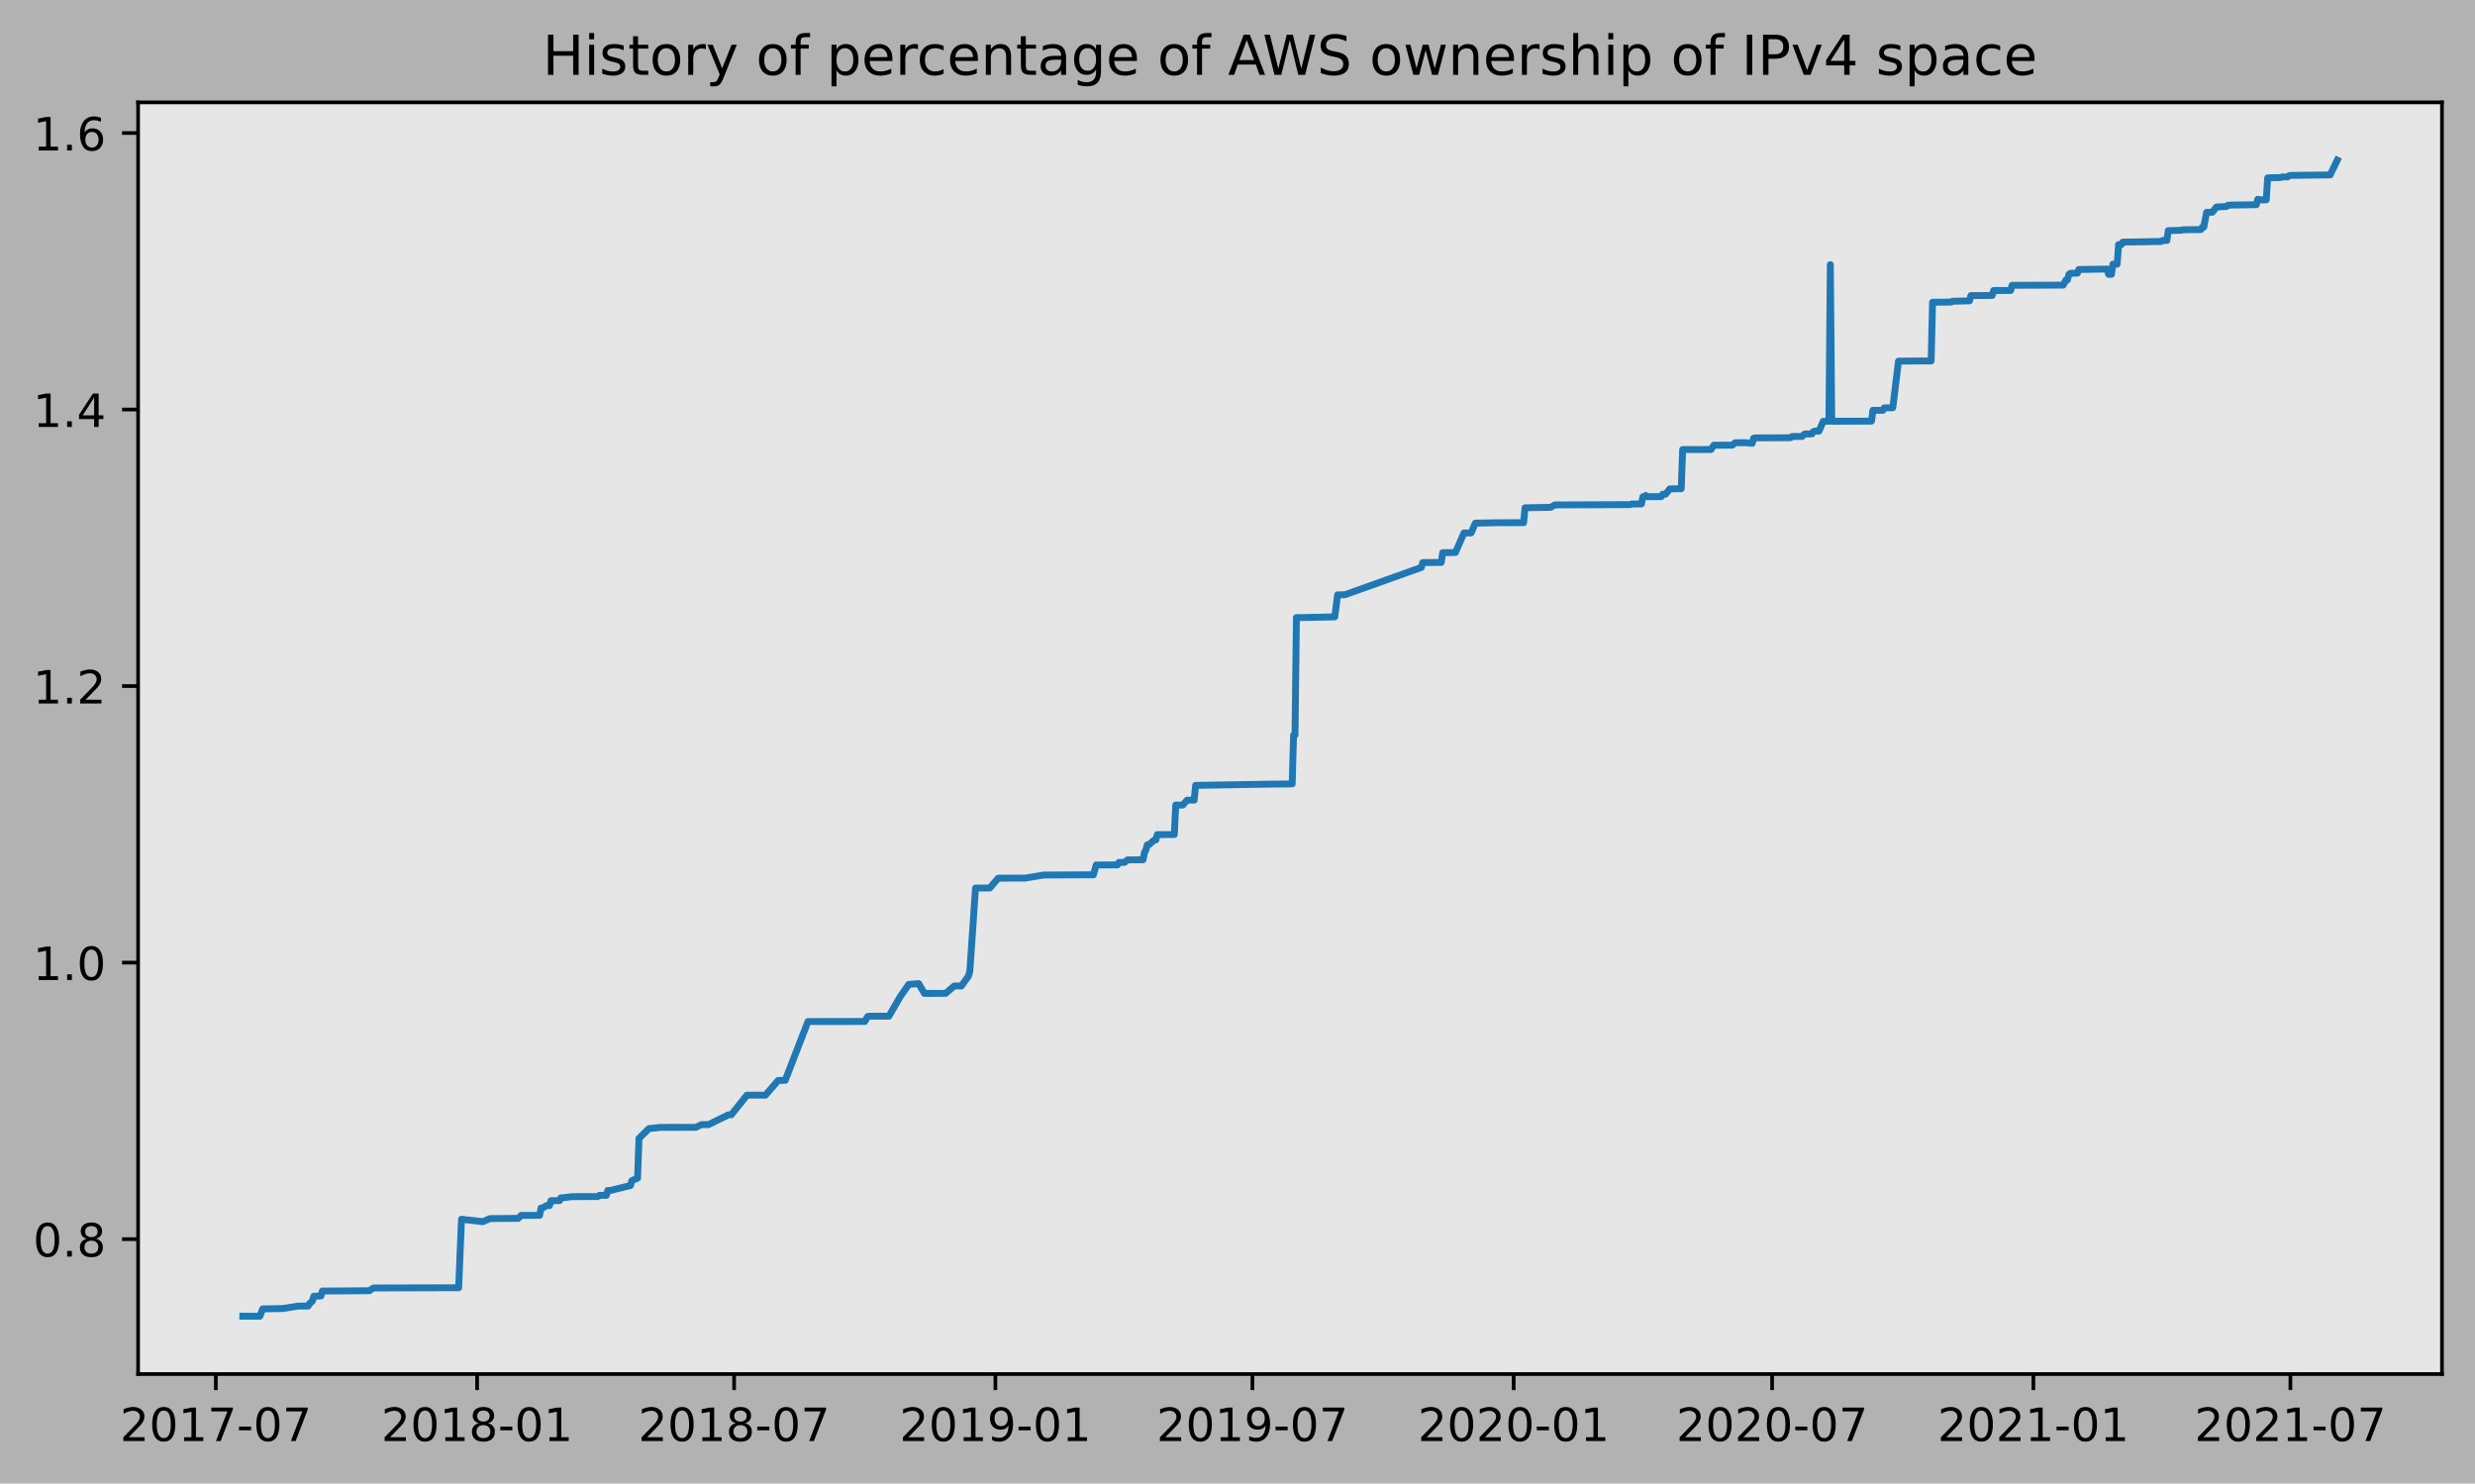
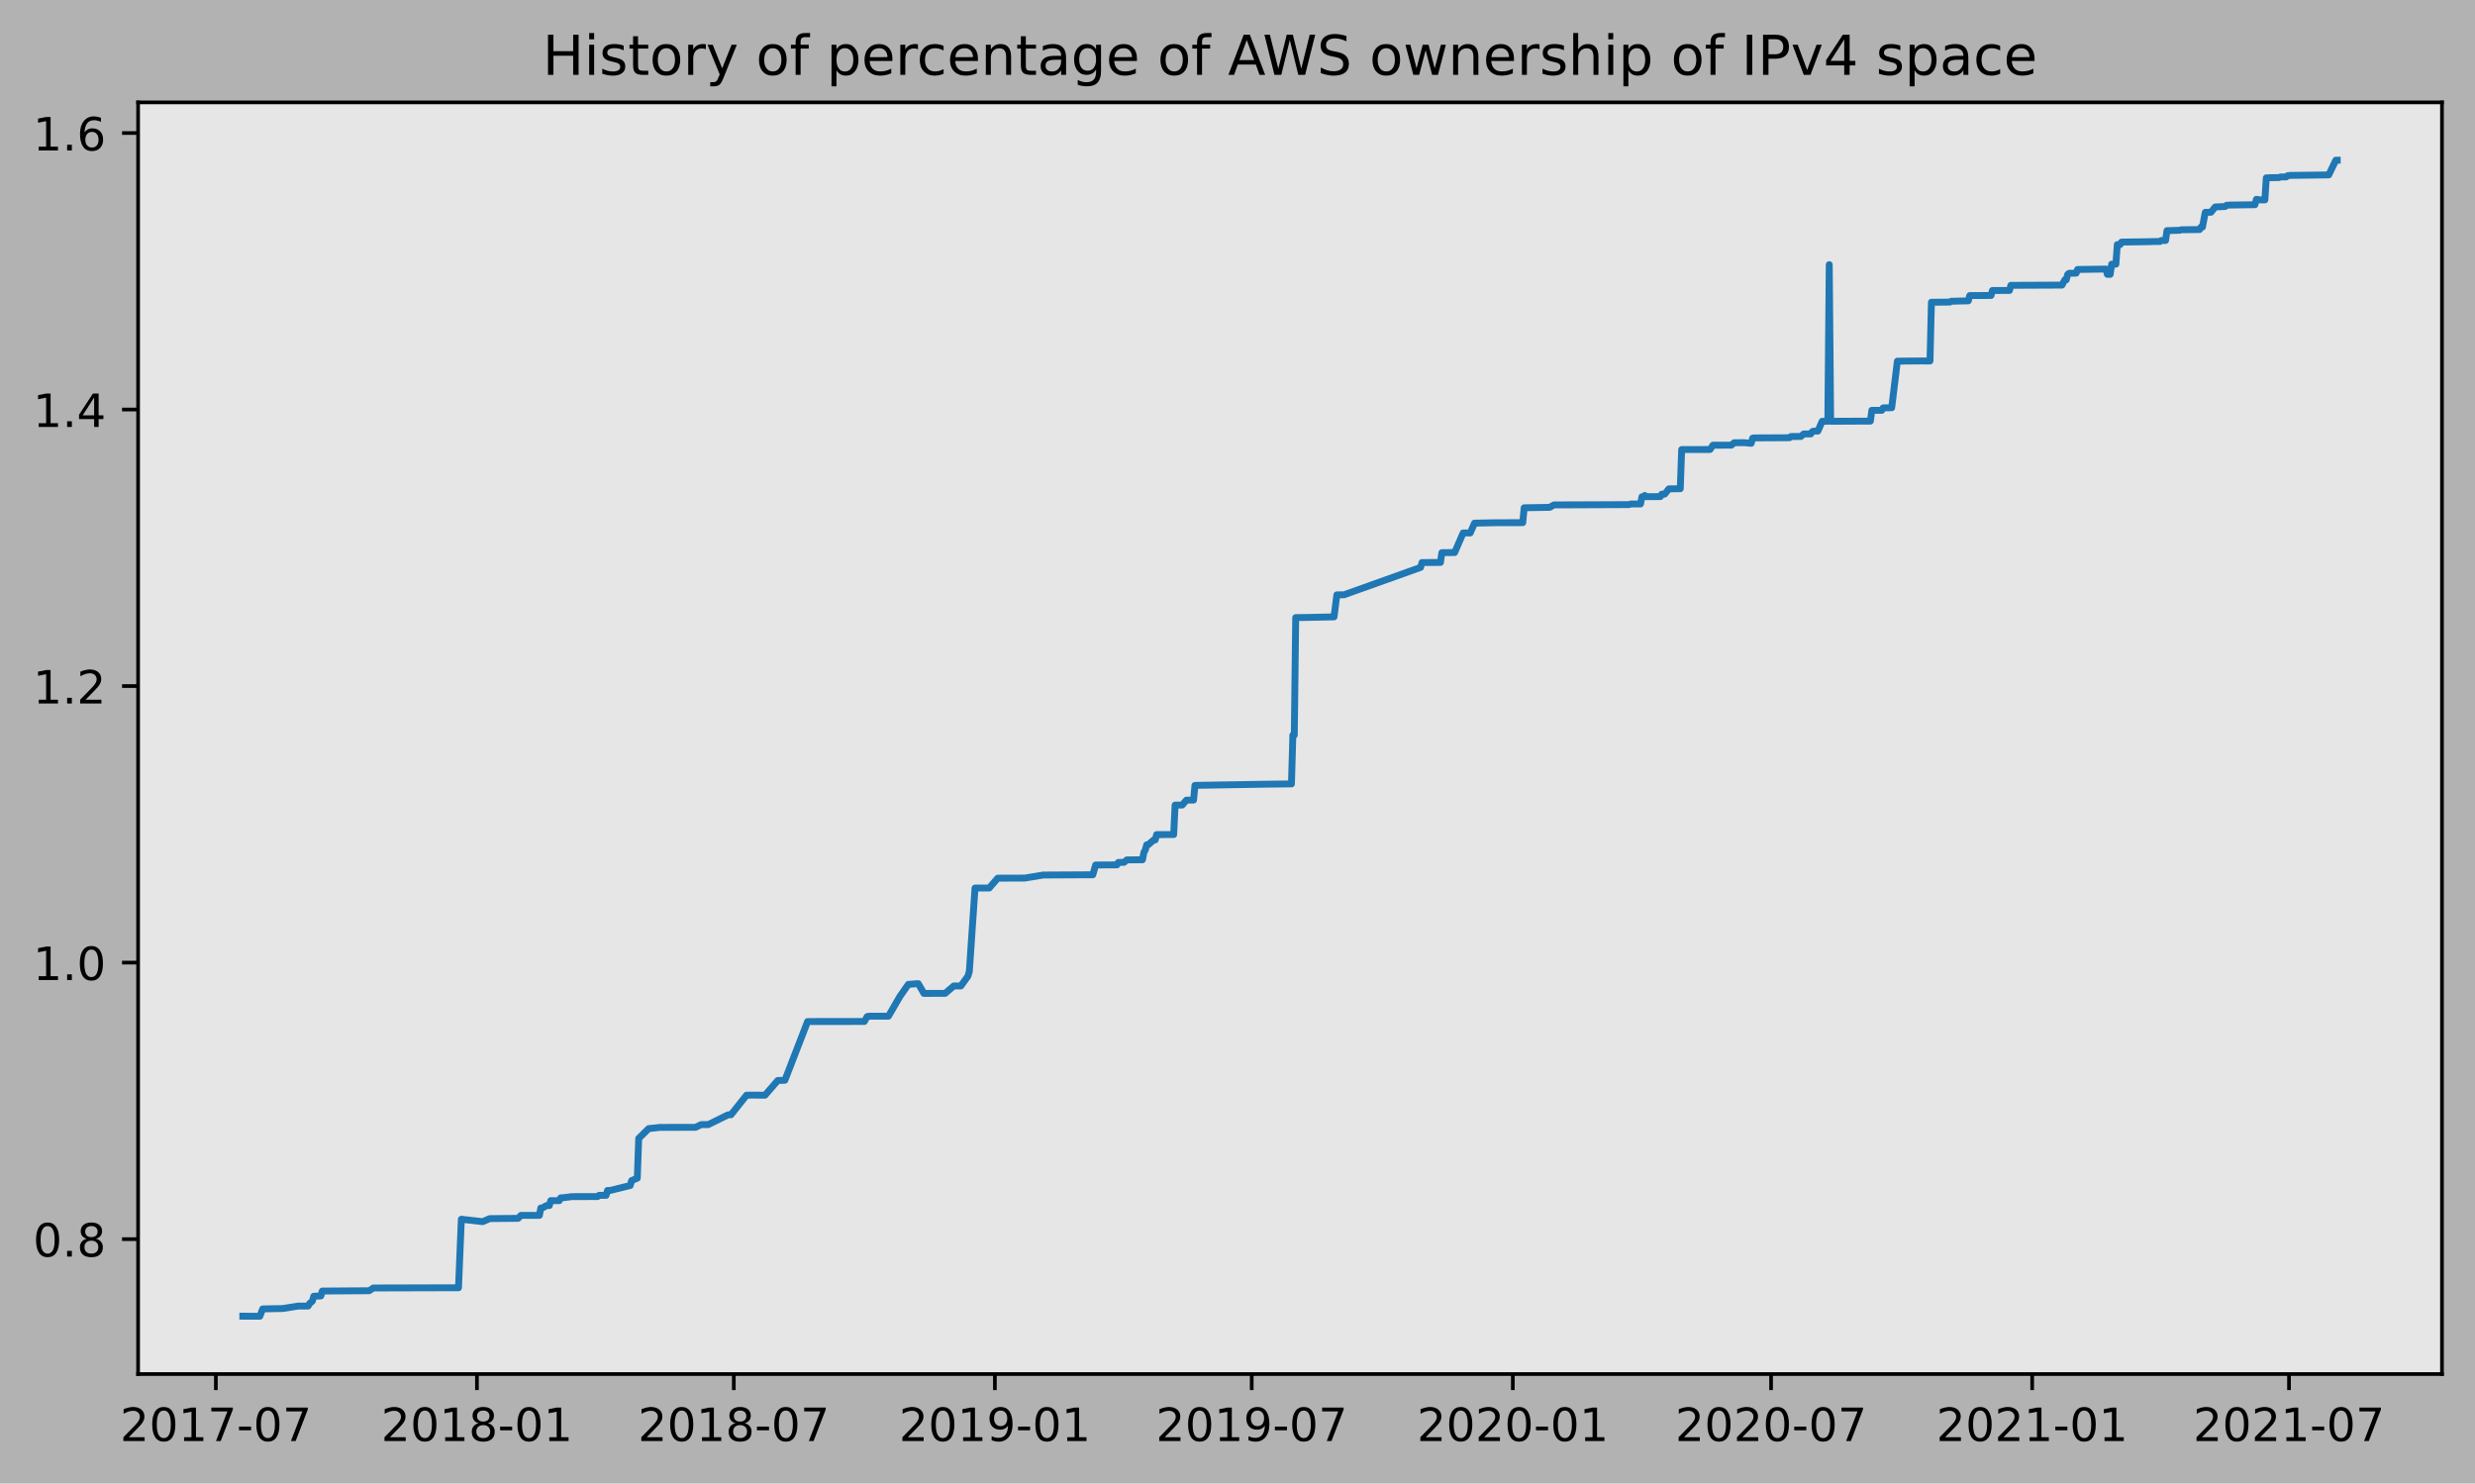
<svg xmlns="http://www.w3.org/2000/svg" xmlns:xlink="http://www.w3.org/1999/xlink" height="323.396pt" version="1.1" viewBox="0 0 539.503 323.396" width="539.503pt">
  <defs>
    <style type="text/css">
*{stroke-linecap:butt;stroke-linejoin:round;}
  </style>
  </defs>
  <g id="figure_1">
    <g id="patch_1">
      <path d="M 0 323.396  L 539.503 323.396  L 539.503 0  L 0 0  z " style="fill:#b2b2b2;" />
    </g>
    <g id="axes_1">
      <g id="patch_2">
        <path d="M 30.103 299.518  L 532.303 299.518  L 532.303 22.318  L 30.103 22.318  z " style="fill:#e6e6e6;" />
      </g>
      <g id="matplotlib.axis_1">
        <g id="xtick_1">
          <g id="line2d_1">
            <defs>
-               <path d="M 0 0  L 0 3.5  " id="me778deca18" style="stroke:#000000;stroke-width:0.8;" />
-             </defs>
-             <g>
-               <use style="stroke:#000000;stroke-width:0.8;" x="47.049" xlink:href="#me778deca18" y="299.518" />
+               <path d="M 0 0  L 0 3.5  " id="m5c7d951cf2" style="stroke:#000000;stroke-width:0.8;" />
+             </defs>
+             <g>
+               <use style="stroke:#000000;stroke-width:0.8;" x="47.053" xlink:href="#m5c7d951cf2" y="299.518" />
            </g>
          </g>
          <g id="text_1">
            <defs>
              <path d="M 19.188 8.297  L 53.609 8.297  L 53.609 0  L 7.328 0  L 7.328 8.297  Q 12.938 14.109 22.625 23.891  Q 32.328 33.688 34.812 36.531  Q 39.547 41.844 41.422 45.531  Q 43.312 49.219 43.312 52.781  Q 43.312 58.594 39.234 62.25  Q 35.156 65.922 28.609 65.922  Q 23.969 65.922 18.812 64.312  Q 13.672 62.703 7.812 59.422  L 7.812 69.391  Q 13.766 71.781 18.938 73  Q 24.125 74.219 28.422 74.219  Q 39.75 74.219 46.484 68.547  Q 53.219 62.891 53.219 53.422  Q 53.219 48.922 51.531 44.891  Q 49.859 40.875 45.406 35.406  Q 44.188 33.984 37.641 27.219  Q 31.109 20.453 19.188 8.297  z " id="DejaVuSans-50" />
              <path d="M 31.781 66.406  Q 24.172 66.406 20.328 58.906  Q 16.5 51.422 16.5 36.375  Q 16.5 21.391 20.328 13.891  Q 24.172 6.391 31.781 6.391  Q 39.453 6.391 43.281 13.891  Q 47.125 21.391 47.125 36.375  Q 47.125 51.422 43.281 58.906  Q 39.453 66.406 31.781 66.406  z M 31.781 74.219  Q 44.047 74.219 50.516 64.516  Q 56.984 54.828 56.984 36.375  Q 56.984 17.969 50.516 8.266  Q 44.047 -1.422 31.781 -1.422  Q 19.531 -1.422 13.062 8.266  Q 6.594 17.969 6.594 36.375  Q 6.594 54.828 13.062 64.516  Q 19.531 74.219 31.781 74.219  z " id="DejaVuSans-48" />
              <path d="M 12.406 8.297  L 28.516 8.297  L 28.516 63.922  L 10.984 60.406  L 10.984 69.391  L 28.422 72.906  L 38.281 72.906  L 38.281 8.297  L 54.391 8.297  L 54.391 0  L 12.406 0  z " id="DejaVuSans-49" />
              <path d="M 8.203 72.906  L 55.078 72.906  L 55.078 68.703  L 28.609 0  L 18.312 0  L 43.219 64.594  L 8.203 64.594  z " id="DejaVuSans-55" />
              <path d="M 4.891 31.391  L 31.203 31.391  L 31.203 23.391  L 4.891 23.391  z " id="DejaVuSans-45" />
            </defs>
-             <g transform="translate(26.15807 314.1166)scale(0.1 -0.1)">
+             <g transform="translate(26.16205 314.1166)scale(0.1 -0.1)">
              <use xlink:href="#DejaVuSans-50" />
              <use x="63.623" xlink:href="#DejaVuSans-48" />
              <use x="127.246" xlink:href="#DejaVuSans-49" />
              <use x="190.869" xlink:href="#DejaVuSans-55" />
              <use x="254.492" xlink:href="#DejaVuSans-45" />
              <use x="290.576" xlink:href="#DejaVuSans-48" />
              <use x="354.199" xlink:href="#DejaVuSans-55" />
            </g>
          </g>
        </g>
        <g id="xtick_2">
          <g id="line2d_2">
            <g>
-               <use style="stroke:#000000;stroke-width:0.8;" x="104.002" xlink:href="#me778deca18" y="299.518" />
+               <use style="stroke:#000000;stroke-width:0.8;" x="103.967" xlink:href="#m5c7d951cf2" y="299.518" />
            </g>
          </g>
          <g id="text_2">
            <defs>
              <path d="M 31.781 34.625  Q 24.75 34.625 20.719 30.859  Q 16.703 27.094 16.703 20.516  Q 16.703 13.922 20.719 10.156  Q 24.75 6.391 31.781 6.391  Q 38.812 6.391 42.859 10.172  Q 46.922 13.969 46.922 20.516  Q 46.922 27.094 42.891 30.859  Q 38.875 34.625 31.781 34.625  z M 21.922 38.812  Q 15.578 40.375 12.031 44.719  Q 8.5 49.078 8.5 55.328  Q 8.5 64.062 14.719 69.141  Q 20.953 74.219 31.781 74.219  Q 42.672 74.219 48.875 69.141  Q 55.078 64.062 55.078 55.328  Q 55.078 49.078 51.531 44.719  Q 48 40.375 41.703 38.812  Q 48.828 37.156 52.797 32.312  Q 56.781 27.484 56.781 20.516  Q 56.781 9.906 50.312 4.234  Q 43.844 -1.422 31.781 -1.422  Q 19.734 -1.422 13.25 4.234  Q 6.781 9.906 6.781 20.516  Q 6.781 27.484 10.781 32.312  Q 14.797 37.156 21.922 38.812  z M 18.312 54.391  Q 18.312 48.734 21.844 45.562  Q 25.391 42.391 31.781 42.391  Q 38.141 42.391 41.719 45.562  Q 45.312 48.734 45.312 54.391  Q 45.312 60.062 41.719 63.234  Q 38.141 66.406 31.781 66.406  Q 25.391 66.406 21.844 63.234  Q 18.312 60.062 18.312 54.391  z " id="DejaVuSans-56" />
            </defs>
-             <g transform="translate(83.11018 314.1166)scale(0.1 -0.1)">
+             <g transform="translate(83.07558 314.1166)scale(0.1 -0.1)">
              <use xlink:href="#DejaVuSans-50" />
              <use x="63.623" xlink:href="#DejaVuSans-48" />
              <use x="127.246" xlink:href="#DejaVuSans-49" />
              <use x="190.869" xlink:href="#DejaVuSans-56" />
              <use x="254.492" xlink:href="#DejaVuSans-45" />
              <use x="290.576" xlink:href="#DejaVuSans-48" />
              <use x="354.199" xlink:href="#DejaVuSans-49" />
            </g>
          </g>
        </g>
        <g id="xtick_3">
          <g id="line2d_3">
            <g>
-               <use style="stroke:#000000;stroke-width:0.8;" x="160.025" xlink:href="#me778deca18" y="299.518" />
+               <use style="stroke:#000000;stroke-width:0.8;" x="159.953" xlink:href="#m5c7d951cf2" y="299.518" />
            </g>
          </g>
          <g id="text_3">
-             <g transform="translate(139.1337 314.1166)scale(0.1 -0.1)">
+             <g transform="translate(139.0612 314.1166)scale(0.1 -0.1)">
              <use xlink:href="#DejaVuSans-50" />
              <use x="63.623" xlink:href="#DejaVuSans-48" />
              <use x="127.246" xlink:href="#DejaVuSans-49" />
              <use x="190.869" xlink:href="#DejaVuSans-56" />
              <use x="254.492" xlink:href="#DejaVuSans-45" />
              <use x="290.576" xlink:href="#DejaVuSans-48" />
              <use x="354.199" xlink:href="#DejaVuSans-55" />
            </g>
          </g>
        </g>
        <g id="xtick_4">
          <g id="line2d_4">
            <g>
-               <use style="stroke:#000000;stroke-width:0.8;" x="216.977" xlink:href="#me778deca18" y="299.518" />
+               <use style="stroke:#000000;stroke-width:0.8;" x="216.866" xlink:href="#m5c7d951cf2" y="299.518" />
            </g>
          </g>
          <g id="text_4">
            <defs>
              <path d="M 10.984 1.516  L 10.984 10.5  Q 14.703 8.734 18.5 7.812  Q 22.312 6.891 25.984 6.891  Q 35.75 6.891 40.891 13.453  Q 46.047 20.016 46.781 33.406  Q 43.953 29.203 39.594 26.953  Q 35.25 24.703 29.984 24.703  Q 19.047 24.703 12.672 31.312  Q 6.297 37.938 6.297 49.422  Q 6.297 60.641 12.938 67.422  Q 19.578 74.219 30.609 74.219  Q 43.266 74.219 49.922 64.516  Q 56.594 54.828 56.594 36.375  Q 56.594 19.141 48.406 8.859  Q 40.234 -1.422 26.422 -1.422  Q 22.703 -1.422 18.891 -0.688  Q 15.094 0.047 10.984 1.516  z M 30.609 32.422  Q 37.25 32.422 41.125 36.953  Q 45.016 41.5 45.016 49.422  Q 45.016 57.281 41.125 61.844  Q 37.25 66.406 30.609 66.406  Q 23.969 66.406 20.094 61.844  Q 16.219 57.281 16.219 49.422  Q 16.219 41.5 20.094 36.953  Q 23.969 32.422 30.609 32.422  z " id="DejaVuSans-57" />
            </defs>
-             <g transform="translate(196.0858 314.1166)scale(0.1 -0.1)">
+             <g transform="translate(195.9747 314.1166)scale(0.1 -0.1)">
              <use xlink:href="#DejaVuSans-50" />
              <use x="63.623" xlink:href="#DejaVuSans-48" />
              <use x="127.246" xlink:href="#DejaVuSans-49" />
              <use x="190.869" xlink:href="#DejaVuSans-57" />
              <use x="254.492" xlink:href="#DejaVuSans-45" />
              <use x="290.576" xlink:href="#DejaVuSans-48" />
              <use x="354.199" xlink:href="#DejaVuSans-49" />
            </g>
          </g>
        </g>
        <g id="xtick_5">
          <g id="line2d_5">
            <g>
-               <use style="stroke:#000000;stroke-width:0.8;" x="273.001" xlink:href="#me778deca18" y="299.518" />
+               <use style="stroke:#000000;stroke-width:0.8;" x="272.852" xlink:href="#m5c7d951cf2" y="299.518" />
            </g>
          </g>
          <g id="text_5">
-             <g transform="translate(252.1094 314.1166)scale(0.1 -0.1)">
+             <g transform="translate(251.9603 314.1166)scale(0.1 -0.1)">
              <use xlink:href="#DejaVuSans-50" />
              <use x="63.623" xlink:href="#DejaVuSans-48" />
              <use x="127.246" xlink:href="#DejaVuSans-49" />
              <use x="190.869" xlink:href="#DejaVuSans-57" />
              <use x="254.492" xlink:href="#DejaVuSans-45" />
              <use x="290.576" xlink:href="#DejaVuSans-48" />
              <use x="354.199" xlink:href="#DejaVuSans-55" />
            </g>
          </g>
        </g>
        <g id="xtick_6">
          <g id="line2d_6">
            <g>
-               <use style="stroke:#000000;stroke-width:0.8;" x="329.953" xlink:href="#me778deca18" y="299.518" />
+               <use style="stroke:#000000;stroke-width:0.8;" x="329.765" xlink:href="#m5c7d951cf2" y="299.518" />
            </g>
          </g>
          <g id="text_6">
-             <g transform="translate(309.0615 314.1166)scale(0.1 -0.1)">
+             <g transform="translate(308.8738 314.1166)scale(0.1 -0.1)">
              <use xlink:href="#DejaVuSans-50" />
              <use x="63.623" xlink:href="#DejaVuSans-48" />
              <use x="127.246" xlink:href="#DejaVuSans-50" />
              <use x="190.869" xlink:href="#DejaVuSans-48" />
              <use x="254.492" xlink:href="#DejaVuSans-45" />
              <use x="290.576" xlink:href="#DejaVuSans-48" />
              <use x="354.199" xlink:href="#DejaVuSans-49" />
            </g>
          </g>
        </g>
        <g id="xtick_7">
          <g id="line2d_7">
            <g>
-               <use style="stroke:#000000;stroke-width:0.8;" x="386.286" xlink:href="#me778deca18" y="299.518" />
+               <use style="stroke:#000000;stroke-width:0.8;" x="386.06" xlink:href="#m5c7d951cf2" y="299.518" />
            </g>
          </g>
          <g id="text_7">
-             <g transform="translate(365.3946 314.1166)scale(0.1 -0.1)">
+             <g transform="translate(365.1687 314.1166)scale(0.1 -0.1)">
              <use xlink:href="#DejaVuSans-50" />
              <use x="63.623" xlink:href="#DejaVuSans-48" />
              <use x="127.246" xlink:href="#DejaVuSans-50" />
              <use x="190.869" xlink:href="#DejaVuSans-48" />
              <use x="254.492" xlink:href="#DejaVuSans-45" />
              <use x="290.576" xlink:href="#DejaVuSans-48" />
              <use x="354.199" xlink:href="#DejaVuSans-55" />
            </g>
          </g>
        </g>
        <g id="xtick_8">
          <g id="line2d_8">
            <g>
-               <use style="stroke:#000000;stroke-width:0.8;" x="443.238" xlink:href="#me778deca18" y="299.518" />
+               <use style="stroke:#000000;stroke-width:0.8;" x="442.974" xlink:href="#m5c7d951cf2" y="299.518" />
            </g>
          </g>
          <g id="text_8">
-             <g transform="translate(422.3467 314.1166)scale(0.1 -0.1)">
+             <g transform="translate(422.0822 314.1166)scale(0.1 -0.1)">
              <use xlink:href="#DejaVuSans-50" />
              <use x="63.623" xlink:href="#DejaVuSans-48" />
              <use x="127.246" xlink:href="#DejaVuSans-50" />
              <use x="190.869" xlink:href="#DejaVuSans-49" />
              <use x="254.492" xlink:href="#DejaVuSans-45" />
              <use x="290.576" xlink:href="#DejaVuSans-48" />
              <use x="354.199" xlink:href="#DejaVuSans-49" />
            </g>
          </g>
        </g>
        <g id="xtick_9">
          <g id="line2d_9">
            <g>
-               <use style="stroke:#000000;stroke-width:0.8;" x="499.262" xlink:href="#me778deca18" y="299.518" />
+               <use style="stroke:#000000;stroke-width:0.8;" x="498.959" xlink:href="#m5c7d951cf2" y="299.518" />
            </g>
          </g>
          <g id="text_9">
-             <g transform="translate(478.3702 314.1166)scale(0.1 -0.1)">
+             <g transform="translate(478.0678 314.1166)scale(0.1 -0.1)">
              <use xlink:href="#DejaVuSans-50" />
              <use x="63.623" xlink:href="#DejaVuSans-48" />
              <use x="127.246" xlink:href="#DejaVuSans-50" />
              <use x="190.869" xlink:href="#DejaVuSans-49" />
              <use x="254.492" xlink:href="#DejaVuSans-45" />
              <use x="290.576" xlink:href="#DejaVuSans-48" />
              <use x="354.199" xlink:href="#DejaVuSans-55" />
            </g>
          </g>
        </g>
      </g>
      <g id="matplotlib.axis_2">
        <g id="ytick_1">
          <g id="line2d_10">
            <defs>
-               <path d="M 0 0  L -3.5 0  " id="mdd63ae8db5" style="stroke:#000000;stroke-width:0.8;" />
-             </defs>
-             <g>
-               <use style="stroke:#000000;stroke-width:0.8;" x="30.103" xlink:href="#mdd63ae8db5" y="270.109" />
+               <path d="M 0 0  L -3.5 0  " id="m7e21836b9d" style="stroke:#000000;stroke-width:0.8;" />
+             </defs>
+             <g>
+               <use style="stroke:#000000;stroke-width:0.8;" x="30.103" xlink:href="#m7e21836b9d" y="270.109" />
            </g>
          </g>
          <g id="text_10">
            <defs>
              <path d="M 10.688 12.406  L 21 12.406  L 21 0  L 10.688 0  z " id="DejaVuSans-46" />
            </defs>
            <g transform="translate(7.2 273.9078)scale(0.1 -0.1)">
              <use xlink:href="#DejaVuSans-48" />
              <use x="63.623" xlink:href="#DejaVuSans-46" />
              <use x="95.41" xlink:href="#DejaVuSans-56" />
            </g>
          </g>
        </g>
        <g id="ytick_2">
          <g id="line2d_11">
            <g>
-               <use style="stroke:#000000;stroke-width:0.8;" x="30.103" xlink:href="#mdd63ae8db5" y="209.83" />
+               <use style="stroke:#000000;stroke-width:0.8;" x="30.103" xlink:href="#m7e21836b9d" y="209.83" />
            </g>
          </g>
          <g id="text_11">
            <g transform="translate(7.2 213.6295)scale(0.1 -0.1)">
              <use xlink:href="#DejaVuSans-49" />
              <use x="63.623" xlink:href="#DejaVuSans-46" />
              <use x="95.41" xlink:href="#DejaVuSans-48" />
            </g>
          </g>
        </g>
        <g id="ytick_3">
          <g id="line2d_12">
            <g>
-               <use style="stroke:#000000;stroke-width:0.8;" x="30.103" xlink:href="#mdd63ae8db5" y="149.552" />
+               <use style="stroke:#000000;stroke-width:0.8;" x="30.103" xlink:href="#m7e21836b9d" y="149.552" />
            </g>
          </g>
          <g id="text_12">
            <g transform="translate(7.2 153.3513)scale(0.1 -0.1)">
              <use xlink:href="#DejaVuSans-49" />
              <use x="63.623" xlink:href="#DejaVuSans-46" />
              <use x="95.41" xlink:href="#DejaVuSans-50" />
            </g>
          </g>
        </g>
        <g id="ytick_4">
          <g id="line2d_13">
            <g>
-               <use style="stroke:#000000;stroke-width:0.8;" x="30.103" xlink:href="#mdd63ae8db5" y="89.274" />
+               <use style="stroke:#000000;stroke-width:0.8;" x="30.103" xlink:href="#m7e21836b9d" y="89.274" />
            </g>
          </g>
          <g id="text_13">
            <defs>
              <path d="M 37.797 64.312  L 12.891 25.391  L 37.797 25.391  z M 35.203 72.906  L 47.609 72.906  L 47.609 25.391  L 58.016 25.391  L 58.016 17.188  L 47.609 17.188  L 47.609 0  L 37.797 0  L 37.797 17.188  L 4.891 17.188  L 4.891 26.703  z " id="DejaVuSans-52" />
            </defs>
            <g transform="translate(7.2 93.073)scale(0.1 -0.1)">
              <use xlink:href="#DejaVuSans-49" />
              <use x="63.623" xlink:href="#DejaVuSans-46" />
              <use x="95.41" xlink:href="#DejaVuSans-52" />
            </g>
          </g>
        </g>
        <g id="ytick_5">
          <g id="line2d_14">
            <g>
-               <use style="stroke:#000000;stroke-width:0.8;" x="30.103" xlink:href="#mdd63ae8db5" y="28.996" />
+               <use style="stroke:#000000;stroke-width:0.8;" x="30.103" xlink:href="#m7e21836b9d" y="28.996" />
            </g>
          </g>
          <g id="text_14">
            <defs>
              <path d="M 33.016 40.375  Q 26.375 40.375 22.484 35.828  Q 18.609 31.297 18.609 23.391  Q 18.609 15.531 22.484 10.953  Q 26.375 6.391 33.016 6.391  Q 39.656 6.391 43.531 10.953  Q 47.406 15.531 47.406 23.391  Q 47.406 31.297 43.531 35.828  Q 39.656 40.375 33.016 40.375  z M 52.594 71.297  L 52.594 62.312  Q 48.875 64.062 45.094 64.984  Q 41.312 65.922 37.594 65.922  Q 27.828 65.922 22.672 59.328  Q 17.531 52.734 16.797 39.406  Q 19.672 43.656 24.016 45.922  Q 28.375 48.188 33.594 48.188  Q 44.578 48.188 50.953 41.516  Q 57.328 34.859 57.328 23.391  Q 57.328 12.156 50.688 5.359  Q 44.047 -1.422 33.016 -1.422  Q 20.359 -1.422 13.672 8.266  Q 6.984 17.969 6.984 36.375  Q 6.984 53.656 15.188 63.938  Q 23.391 74.219 37.203 74.219  Q 40.922 74.219 44.703 73.484  Q 48.484 72.75 52.594 71.297  z " id="DejaVuSans-54" />
            </defs>
            <g transform="translate(7.2 32.79474)scale(0.1 -0.1)">
              <use xlink:href="#DejaVuSans-49" />
              <use x="63.623" xlink:href="#DejaVuSans-46" />
              <use x="95.41" xlink:href="#DejaVuSans-54" />
            </g>
          </g>
        </g>
      </g>
      <g id="line2d_15">
-         <path clip-path="url(#p8b1361fc2b)" d="M 52.93 286.907  L 56.645 286.918  L 57.264 285.318  L 61.597 285.238  L 65.002 284.705  L 67.168 284.693  L 67.478 284.16  L 68.097 283.626  L 68.407 282.559  L 69.954 282.493  L 70.264 281.426  L 80.478 281.357  L 81.406 280.757  L 99.978 280.707  L 100.597 265.769  L 105.24 266.302  L 106.787 265.635  L 112.978 265.575  L 113.597 264.933  L 117.621 264.934  L 117.93 263.334  L 118.24 263.33  L 119.168 262.795  L 119.787 262.792  L 120.097 261.725  L 121.954 261.723  L 122.263 261.112  L 122.573 261.109  L 124.74 260.842  L 130.311 260.834  L 130.621 260.567  L 132.168 260.565  L 132.478 259.498  L 133.097 259.49  L 137.43 258.422  L 137.74 257.355  L 138.978 256.822  L 139.287 248.152  L 141.454 246.018  L 143.93 245.751  L 151.668 245.741  L 152.906 245.141  L 154.454 245.141  L 158.787 243.007  L 159.406 243  L 162.811 238.73  L 164.668 238.72  L 166.835 238.736  L 169.62 235.527  L 171.168 235.483  L 176.12 222.674  L 188.501 222.667  L 189.12 221.6  L 189.43 221.517  L 193.763 221.51  L 196.239 217.242  L 198.096 214.575  L 200.263 214.414  L 201.501 216.548  L 206.144 216.529  L 208.001 214.929  L 209.549 214.927  L 211.096 212.793  L 211.406 211.717  L 212.644 193.578  L 215.739 193.57  L 217.596 191.427  L 223.477 191.408  L 227.501 190.742  L 237.096 190.688  L 238.334 190.688  L 238.953 188.552  L 243.596 188.528  L 243.906 187.994  L 245.144 187.975  L 245.763 187.442  L 249.168 187.413  L 249.477 185.812  L 249.787 185.279  L 250.096 184.153  L 250.406 184.151  L 251.644 183.084  L 251.953 183.084  L 252.263 181.928  L 255.977 181.922  L 256.287 175.495  L 257.834 175.484  L 258.763 174.415  L 260.31 174.406  L 260.62 171.201  L 276.096 170.94  L 281.667 170.88  L 281.977 160.234  L 282.286 160.234  L 282.596 134.625  L 284.453 134.604  L 290.953 134.468  L 291.572 129.667  L 293.12 129.656  L 309.834 123.688  L 310.143 122.621  L 314.167 122.604  L 314.477 120.47  L 317.262 120.441  L 319.12 116.173  L 320.667 116.171  L 321.596 114.037  L 326.239 113.943  L 332.12 113.933  L 332.429 110.684  L 338 110.592  L 338.929 110.061  L 343.572 110.048  L 355.334 109.996  L 355.643 109.863  L 357.81 109.854  L 358.119 108.287  L 358.429 108.287  L 358.738 108.008  L 359.048 108.27  L 362.143 108.249  L 362.453 107.718  L 363.072 107.715  L 364 106.562  L 366.477 106.535  L 366.786 97.995  L 372.976 97.98  L 373.596 97.046  L 377.619 97.042  L 378.238 96.509  L 380.405 96.494  L 381.953 96.635  L 382.262 95.509  L 382.572 95.457  L 390.31 95.417  L 390.619 95.15  L 392.786 95.141  L 393.405 94.593  L 394.953 94.587  L 395.262 94.103  L 395.572 93.97  L 396.5 93.97  L 397.429 91.836  L 398.667 91.835  L 398.976 57.689  L 399.286 91.833  L 407.953 91.793  L 408.262 89.446  L 410.429 89.446  L 410.738 88.91  L 412.595 88.881  L 413.833 78.727  L 418.786 78.685  L 420.952 78.689  L 421.262 65.885  L 425.286 65.848  L 425.595 65.663  L 429.31 65.581  L 429.619 64.43  L 434.262 64.41  L 434.571 63.324  L 438.286 63.318  L 438.595 62.197  L 449.738 62.147  L 450.357 61.005  L 450.667 61.005  L 450.976 59.844  L 451.286 59.574  L 452.833 59.542  L 453.143 58.742  L 459.333 58.652  L 459.643 59.802  L 460.262 59.798  L 460.571 57.585  L 461.5 57.585  L 461.809 53.317  L 462.428 53.313  L 462.738 52.772  L 468.619 52.683  L 469.857 52.646  L 471.095 52.641  L 471.405 52.428  L 472.333 52.427  L 472.643 50.274  L 475.428 50.199  L 475.738 50.086  L 479.762 50.038  L 480.071 49.503  L 480.381 49.5  L 481 46.283  L 482.238 46.267  L 483.166 45.116  L 485.333 45.013  L 485.643 44.745  L 486.571 44.693  L 491.833 44.626  L 492.143 43.45  L 493.071 43.58  L 494 43.571  L 494.309 38.768  L 495.238 38.738  L 497.095 38.707  L 497.404 38.574  L 498.643 38.568  L 498.952 38.305  L 499.571 38.234  L 507.928 38.128  L 509.476 34.918  L 509.476 34.918  " style="fill:none;stroke:#1f77b4;stroke-linecap:square;stroke-width:1.5;" />
+         <path clip-path="url(#p817bbc2d85)" d="M 52.93 286.907  L 56.642 286.918  L 57.261 285.318  L 61.591 285.238  L 64.994 284.705  L 67.159 284.693  L 67.468 284.16  L 68.087 283.626  L 68.396 282.559  L 69.943 282.493  L 70.252 281.426  L 80.459 281.357  L 81.387 280.757  L 99.946 280.707  L 100.565 265.769  L 105.204 266.302  L 106.751 265.635  L 112.937 265.575  L 113.556 264.933  L 117.577 264.934  L 117.886 263.334  L 118.195 263.33  L 119.123 262.795  L 119.742 262.792  L 120.051 261.725  L 121.907 261.723  L 122.216 261.112  L 122.526 261.109  L 124.691 260.842  L 130.259 260.834  L 130.568 260.567  L 132.114 260.565  L 132.424 259.498  L 133.042 259.49  L 137.373 258.422  L 137.682 257.355  L 138.919 256.822  L 139.229 248.152  L 141.394 246.018  L 143.868 245.751  L 151.601 245.741  L 152.838 245.141  L 154.385 245.141  L 158.715 243.007  L 159.334 243  L 162.736 238.73  L 164.592 238.72  L 166.757 238.736  L 169.541 235.527  L 171.088 235.483  L 176.037 222.674  L 188.409 222.667  L 189.028 221.6  L 189.337 221.517  L 193.668 221.51  L 196.142 217.242  L 197.998 214.575  L 200.163 214.414  L 201.4 216.548  L 206.04 216.529  L 207.896 214.929  L 209.443 214.927  L 210.989 212.793  L 211.298 211.717  L 212.536 193.578  L 215.629 193.57  L 217.485 191.427  L 223.362 191.408  L 227.383 190.742  L 236.971 190.688  L 238.209 190.688  L 238.827 188.552  L 243.467 188.528  L 243.776 187.994  L 245.014 187.975  L 245.632 187.442  L 249.035 187.413  L 249.344 185.812  L 249.653 185.279  L 249.963 184.153  L 250.272 184.151  L 251.509 183.084  L 251.818 183.084  L 252.128 181.928  L 255.839 181.922  L 256.149 175.495  L 257.695 175.484  L 258.623 174.415  L 260.17 174.406  L 260.479 171.201  L 275.945 170.94  L 281.512 170.88  L 281.822 160.234  L 282.131 160.234  L 282.44 134.625  L 284.296 134.604  L 290.792 134.468  L 291.41 129.667  L 292.957 129.656  L 309.66 123.688  L 309.969 122.621  L 313.99 122.604  L 314.3 120.47  L 317.083 120.441  L 318.939 116.173  L 320.486 116.171  L 321.414 114.037  L 326.053 113.943  L 331.93 113.933  L 332.24 110.684  L 337.807 110.592  L 338.735 110.061  L 343.375 110.048  L 355.129 109.996  L 355.438 109.863  L 357.603 109.854  L 357.913 108.287  L 358.222 108.287  L 358.531 108.008  L 358.841 108.27  L 361.934 108.249  L 362.243 107.718  L 362.862 107.715  L 363.79 106.562  L 366.264 106.535  L 366.573 97.995  L 372.76 97.98  L 373.378 97.046  L 377.399 97.042  L 378.018 96.509  L 380.183 96.494  L 381.73 96.635  L 382.039 95.509  L 382.348 95.457  L 390.081 95.417  L 390.39 95.15  L 392.556 95.141  L 393.174 94.593  L 394.721 94.587  L 395.03 94.103  L 395.339 93.97  L 396.267 93.97  L 397.195 91.836  L 398.433 91.835  L 398.742 57.689  L 399.051 91.833  L 407.712 91.793  L 408.021 89.446  L 410.186 89.446  L 410.496 88.91  L 412.352 88.881  L 413.589 78.727  L 418.538 78.685  L 420.703 78.689  L 421.012 65.885  L 425.034 65.848  L 425.343 65.663  L 429.055 65.581  L 429.364 64.43  L 434.004 64.41  L 434.313 63.324  L 438.025 63.318  L 438.334 62.197  L 449.469 62.147  L 450.088 61.005  L 450.397 61.005  L 450.706 59.844  L 451.016 59.574  L 452.562 59.542  L 452.872 58.742  L 459.058 58.652  L 459.367 59.802  L 459.986 59.798  L 460.295 57.585  L 461.223 57.585  L 461.532 53.317  L 462.151 53.313  L 462.46 52.772  L 468.337 52.683  L 469.575 52.646  L 470.812 52.641  L 471.121 52.428  L 472.049 52.427  L 472.358 50.274  L 475.142 50.199  L 475.451 50.086  L 479.473 50.038  L 479.782 49.503  L 480.091 49.5  L 480.71 46.283  L 481.947 46.267  L 482.875 45.116  L 485.04 45.013  L 485.349 44.745  L 486.277 44.693  L 491.536 44.626  L 491.845 43.45  L 492.773 43.58  L 493.701 43.571  L 494.01 38.768  L 494.938 38.738  L 496.794 38.707  L 497.103 38.574  L 498.341 38.568  L 498.65 38.305  L 499.269 38.234  L 507.62 38.128  L 509.167 34.918  L 509.476 34.918  L 509.476 34.918  " style="fill:none;stroke:#1f77b4;stroke-linecap:square;stroke-width:1.5;" />
      </g>
      <g id="patch_3">
        <path d="M 30.103 299.518  L 30.103 22.318  " style="fill:none;stroke:#000000;stroke-linecap:square;stroke-linejoin:miter;stroke-width:0.8;" />
      </g>
      <g id="patch_4">
        <path d="M 532.303 299.518  L 532.303 22.318  " style="fill:none;stroke:#000000;stroke-linecap:square;stroke-linejoin:miter;stroke-width:0.8;" />
      </g>
      <g id="patch_5">
        <path d="M 30.103 299.518  L 532.303 299.518  " style="fill:none;stroke:#000000;stroke-linecap:square;stroke-linejoin:miter;stroke-width:0.8;" />
      </g>
      <g id="patch_6">
        <path d="M 30.103 22.318  L 532.303 22.318  " style="fill:none;stroke:#000000;stroke-linecap:square;stroke-linejoin:miter;stroke-width:0.8;" />
      </g>
      <g id="text_15">
        <defs>
          <path d="M 9.812 72.906  L 19.672 72.906  L 19.672 43.016  L 55.516 43.016  L 55.516 72.906  L 65.375 72.906  L 65.375 0  L 55.516 0  L 55.516 34.719  L 19.672 34.719  L 19.672 0  L 9.812 0  z " id="DejaVuSans-72" />
          <path d="M 9.422 54.688  L 18.406 54.688  L 18.406 0  L 9.422 0  z M 9.422 75.984  L 18.406 75.984  L 18.406 64.594  L 9.422 64.594  z " id="DejaVuSans-105" />
          <path d="M 44.281 53.078  L 44.281 44.578  Q 40.484 46.531 36.375 47.5  Q 32.281 48.484 27.875 48.484  Q 21.188 48.484 17.844 46.438  Q 14.5 44.391 14.5 40.281  Q 14.5 37.156 16.891 35.375  Q 19.281 33.594 26.516 31.984  L 29.594 31.297  Q 39.156 29.25 43.188 25.516  Q 47.219 21.781 47.219 15.094  Q 47.219 7.469 41.188 3.016  Q 35.156 -1.422 24.609 -1.422  Q 20.219 -1.422 15.453 -0.562  Q 10.688 0.297 5.422 2  L 5.422 11.281  Q 10.406 8.688 15.234 7.391  Q 20.062 6.109 24.812 6.109  Q 31.156 6.109 34.562 8.281  Q 37.984 10.453 37.984 14.406  Q 37.984 18.062 35.516 20.016  Q 33.062 21.969 24.703 23.781  L 21.578 24.516  Q 13.234 26.266 9.516 29.906  Q 5.812 33.547 5.812 39.891  Q 5.812 47.609 11.281 51.797  Q 16.75 56 26.812 56  Q 31.781 56 36.172 55.266  Q 40.578 54.547 44.281 53.078  z " id="DejaVuSans-115" />
          <path d="M 18.312 70.219  L 18.312 54.688  L 36.812 54.688  L 36.812 47.703  L 18.312 47.703  L 18.312 18.016  Q 18.312 11.328 20.141 9.422  Q 21.969 7.516 27.594 7.516  L 36.812 7.516  L 36.812 0  L 27.594 0  Q 17.188 0 13.234 3.875  Q 9.281 7.766 9.281 18.016  L 9.281 47.703  L 2.688 47.703  L 2.688 54.688  L 9.281 54.688  L 9.281 70.219  z " id="DejaVuSans-116" />
          <path d="M 30.609 48.391  Q 23.391 48.391 19.188 42.75  Q 14.984 37.109 14.984 27.297  Q 14.984 17.484 19.156 11.844  Q 23.344 6.203 30.609 6.203  Q 37.797 6.203 41.984 11.859  Q 46.188 17.531 46.188 27.297  Q 46.188 37.016 41.984 42.703  Q 37.797 48.391 30.609 48.391  z M 30.609 56  Q 42.328 56 49.016 48.375  Q 55.719 40.766 55.719 27.297  Q 55.719 13.875 49.016 6.219  Q 42.328 -1.422 30.609 -1.422  Q 18.844 -1.422 12.172 6.219  Q 5.516 13.875 5.516 27.297  Q 5.516 40.766 12.172 48.375  Q 18.844 56 30.609 56  z " id="DejaVuSans-111" />
          <path d="M 41.109 46.297  Q 39.594 47.172 37.812 47.578  Q 36.031 48 33.891 48  Q 26.266 48 22.188 43.047  Q 18.109 38.094 18.109 28.812  L 18.109 0  L 9.078 0  L 9.078 54.688  L 18.109 54.688  L 18.109 46.188  Q 20.953 51.172 25.484 53.578  Q 30.031 56 36.531 56  Q 37.453 56 38.578 55.875  Q 39.703 55.766 41.062 55.516  z " id="DejaVuSans-114" />
          <path d="M 32.172 -5.078  Q 28.375 -14.844 24.75 -17.812  Q 21.141 -20.797 15.094 -20.797  L 7.906 -20.797  L 7.906 -13.281  L 13.188 -13.281  Q 16.891 -13.281 18.938 -11.516  Q 21 -9.766 23.484 -3.219  L 25.094 0.875  L 2.984 54.688  L 12.5 54.688  L 29.594 11.922  L 46.688 54.688  L 56.203 54.688  z " id="DejaVuSans-121" />
          <path id="DejaVuSans-32" />
          <path d="M 37.109 75.984  L 37.109 68.5  L 28.516 68.5  Q 23.688 68.5 21.797 66.547  Q 19.922 64.594 19.922 59.516  L 19.922 54.688  L 34.719 54.688  L 34.719 47.703  L 19.922 47.703  L 19.922 0  L 10.891 0  L 10.891 47.703  L 2.297 47.703  L 2.297 54.688  L 10.891 54.688  L 10.891 58.5  Q 10.891 67.625 15.141 71.797  Q 19.391 75.984 28.609 75.984  z " id="DejaVuSans-102" />
          <path d="M 18.109 8.203  L 18.109 -20.797  L 9.078 -20.797  L 9.078 54.688  L 18.109 54.688  L 18.109 46.391  Q 20.953 51.266 25.266 53.625  Q 29.594 56 35.594 56  Q 45.562 56 51.781 48.094  Q 58.016 40.188 58.016 27.297  Q 58.016 14.406 51.781 6.484  Q 45.562 -1.422 35.594 -1.422  Q 29.594 -1.422 25.266 0.953  Q 20.953 3.328 18.109 8.203  z M 48.688 27.297  Q 48.688 37.203 44.609 42.844  Q 40.531 48.484 33.406 48.484  Q 26.266 48.484 22.188 42.844  Q 18.109 37.203 18.109 27.297  Q 18.109 17.391 22.188 11.75  Q 26.266 6.109 33.406 6.109  Q 40.531 6.109 44.609 11.75  Q 48.688 17.391 48.688 27.297  z " id="DejaVuSans-112" />
          <path d="M 56.203 29.594  L 56.203 25.203  L 14.891 25.203  Q 15.484 15.922 20.484 11.062  Q 25.484 6.203 34.422 6.203  Q 39.594 6.203 44.453 7.469  Q 49.312 8.734 54.109 11.281  L 54.109 2.781  Q 49.266 0.734 44.188 -0.344  Q 39.109 -1.422 33.891 -1.422  Q 20.797 -1.422 13.156 6.188  Q 5.516 13.812 5.516 26.812  Q 5.516 40.234 12.766 48.109  Q 20.016 56 32.328 56  Q 43.359 56 49.781 48.891  Q 56.203 41.797 56.203 29.594  z M 47.219 32.234  Q 47.125 39.594 43.094 43.984  Q 39.062 48.391 32.422 48.391  Q 24.906 48.391 20.391 44.141  Q 15.875 39.891 15.188 32.172  z " id="DejaVuSans-101" />
          <path d="M 48.781 52.594  L 48.781 44.188  Q 44.969 46.297 41.141 47.344  Q 37.312 48.391 33.406 48.391  Q 24.656 48.391 19.812 42.844  Q 14.984 37.312 14.984 27.297  Q 14.984 17.281 19.812 11.734  Q 24.656 6.203 33.406 6.203  Q 37.312 6.203 41.141 7.25  Q 44.969 8.297 48.781 10.406  L 48.781 2.094  Q 45.016 0.344 40.984 -0.531  Q 36.969 -1.422 32.422 -1.422  Q 20.062 -1.422 12.781 6.344  Q 5.516 14.109 5.516 27.297  Q 5.516 40.672 12.859 48.328  Q 20.219 56 33.016 56  Q 37.156 56 41.109 55.141  Q 45.062 54.297 48.781 52.594  z " id="DejaVuSans-99" />
          <path d="M 54.891 33.016  L 54.891 0  L 45.906 0  L 45.906 32.719  Q 45.906 40.484 42.875 44.328  Q 39.844 48.188 33.797 48.188  Q 26.516 48.188 22.312 43.547  Q 18.109 38.922 18.109 30.906  L 18.109 0  L 9.078 0  L 9.078 54.688  L 18.109 54.688  L 18.109 46.188  Q 21.344 51.125 25.703 53.562  Q 30.078 56 35.797 56  Q 45.219 56 50.047 50.172  Q 54.891 44.344 54.891 33.016  z " id="DejaVuSans-110" />
          <path d="M 34.281 27.484  Q 23.391 27.484 19.188 25  Q 14.984 22.516 14.984 16.5  Q 14.984 11.719 18.141 8.906  Q 21.297 6.109 26.703 6.109  Q 34.188 6.109 38.703 11.406  Q 43.219 16.703 43.219 25.484  L 43.219 27.484  z M 52.203 31.203  L 52.203 0  L 43.219 0  L 43.219 8.297  Q 40.141 3.328 35.547 0.953  Q 30.953 -1.422 24.312 -1.422  Q 15.922 -1.422 10.953 3.297  Q 6 8.016 6 15.922  Q 6 25.141 12.172 29.828  Q 18.359 34.516 30.609 34.516  L 43.219 34.516  L 43.219 35.406  Q 43.219 41.609 39.141 45  Q 35.062 48.391 27.688 48.391  Q 23 48.391 18.547 47.266  Q 14.109 46.141 10.016 43.891  L 10.016 52.203  Q 14.938 54.109 19.578 55.047  Q 24.219 56 28.609 56  Q 40.484 56 46.344 49.844  Q 52.203 43.703 52.203 31.203  z " id="DejaVuSans-97" />
          <path d="M 45.406 27.984  Q 45.406 37.75 41.375 43.109  Q 37.359 48.484 30.078 48.484  Q 22.859 48.484 18.828 43.109  Q 14.797 37.75 14.797 27.984  Q 14.797 18.266 18.828 12.891  Q 22.859 7.516 30.078 7.516  Q 37.359 7.516 41.375 12.891  Q 45.406 18.266 45.406 27.984  z M 54.391 6.781  Q 54.391 -7.172 48.188 -13.984  Q 42 -20.797 29.203 -20.797  Q 24.469 -20.797 20.266 -20.094  Q 16.062 -19.391 12.109 -17.922  L 12.109 -9.188  Q 16.062 -11.328 19.922 -12.344  Q 23.781 -13.375 27.781 -13.375  Q 36.625 -13.375 41.016 -8.766  Q 45.406 -4.156 45.406 5.172  L 45.406 9.625  Q 42.625 4.781 38.281 2.391  Q 33.938 0 27.875 0  Q 17.828 0 11.672 7.656  Q 5.516 15.328 5.516 27.984  Q 5.516 40.672 11.672 48.328  Q 17.828 56 27.875 56  Q 33.938 56 38.281 53.609  Q 42.625 51.219 45.406 46.391  L 45.406 54.688  L 54.391 54.688  z " id="DejaVuSans-103" />
          <path d="M 34.188 63.188  L 20.797 26.906  L 47.609 26.906  z M 28.609 72.906  L 39.797 72.906  L 67.578 0  L 57.328 0  L 50.688 18.703  L 17.828 18.703  L 11.188 0  L 0.781 0  z " id="DejaVuSans-65" />
          <path d="M 3.328 72.906  L 13.281 72.906  L 28.609 11.281  L 43.891 72.906  L 54.984 72.906  L 70.312 11.281  L 85.594 72.906  L 95.609 72.906  L 77.297 0  L 64.891 0  L 49.516 63.281  L 33.984 0  L 21.578 0  z " id="DejaVuSans-87" />
          <path d="M 53.516 70.516  L 53.516 60.891  Q 47.906 63.578 42.922 64.891  Q 37.938 66.219 33.297 66.219  Q 25.25 66.219 20.875 63.094  Q 16.5 59.969 16.5 54.203  Q 16.5 49.359 19.406 46.891  Q 22.312 44.438 30.422 42.922  L 36.375 41.703  Q 47.406 39.594 52.656 34.297  Q 57.906 29 57.906 20.125  Q 57.906 9.516 50.797 4.047  Q 43.703 -1.422 29.984 -1.422  Q 24.812 -1.422 18.969 -0.25  Q 13.141 0.922 6.891 3.219  L 6.891 13.375  Q 12.891 10.016 18.656 8.297  Q 24.422 6.594 29.984 6.594  Q 38.422 6.594 43.016 9.906  Q 47.609 13.234 47.609 19.391  Q 47.609 24.75 44.312 27.781  Q 41.016 30.812 33.5 32.328  L 27.484 33.5  Q 16.453 35.688 11.516 40.375  Q 6.594 45.062 6.594 53.422  Q 6.594 63.094 13.406 68.656  Q 20.219 74.219 32.172 74.219  Q 37.312 74.219 42.625 73.281  Q 47.953 72.359 53.516 70.516  z " id="DejaVuSans-83" />
          <path d="M 4.203 54.688  L 13.188 54.688  L 24.422 12.016  L 35.594 54.688  L 46.188 54.688  L 57.422 12.016  L 68.609 54.688  L 77.594 54.688  L 63.281 0  L 52.688 0  L 40.922 44.828  L 29.109 0  L 18.5 0  z " id="DejaVuSans-119" />
          <path d="M 54.891 33.016  L 54.891 0  L 45.906 0  L 45.906 32.719  Q 45.906 40.484 42.875 44.328  Q 39.844 48.188 33.797 48.188  Q 26.516 48.188 22.312 43.547  Q 18.109 38.922 18.109 30.906  L 18.109 0  L 9.078 0  L 9.078 75.984  L 18.109 75.984  L 18.109 46.188  Q 21.344 51.125 25.703 53.562  Q 30.078 56 35.797 56  Q 45.219 56 50.047 50.172  Q 54.891 44.344 54.891 33.016  z " id="DejaVuSans-104" />
          <path d="M 9.812 72.906  L 19.672 72.906  L 19.672 0  L 9.812 0  z " id="DejaVuSans-73" />
          <path d="M 19.672 64.797  L 19.672 37.406  L 32.078 37.406  Q 38.969 37.406 42.719 40.969  Q 46.484 44.531 46.484 51.125  Q 46.484 57.672 42.719 61.234  Q 38.969 64.797 32.078 64.797  z M 9.812 72.906  L 32.078 72.906  Q 44.344 72.906 50.609 67.359  Q 56.891 61.812 56.891 51.125  Q 56.891 40.328 50.609 34.812  Q 44.344 29.297 32.078 29.297  L 19.672 29.297  L 19.672 0  L 9.812 0  z " id="DejaVuSans-80" />
          <path d="M 2.984 54.688  L 12.5 54.688  L 29.594 8.797  L 46.688 54.688  L 56.203 54.688  L 35.688 0  L 23.484 0  z " id="DejaVuSans-118" />
        </defs>
        <g transform="translate(118.2778 16.31812)scale(0.12 -0.12)">
          <use xlink:href="#DejaVuSans-72" />
          <use x="75.195" xlink:href="#DejaVuSans-105" />
          <use x="102.979" xlink:href="#DejaVuSans-115" />
          <use x="155.078" xlink:href="#DejaVuSans-116" />
          <use x="194.287" xlink:href="#DejaVuSans-111" />
          <use x="255.469" xlink:href="#DejaVuSans-114" />
          <use x="296.582" xlink:href="#DejaVuSans-121" />
          <use x="355.762" xlink:href="#DejaVuSans-32" />
          <use x="387.549" xlink:href="#DejaVuSans-111" />
          <use x="448.73" xlink:href="#DejaVuSans-102" />
          <use x="483.936" xlink:href="#DejaVuSans-32" />
          <use x="515.723" xlink:href="#DejaVuSans-112" />
          <use x="579.199" xlink:href="#DejaVuSans-101" />
          <use x="640.723" xlink:href="#DejaVuSans-114" />
          <use x="679.586" xlink:href="#DejaVuSans-99" />
          <use x="734.566" xlink:href="#DejaVuSans-101" />
          <use x="796.09" xlink:href="#DejaVuSans-110" />
          <use x="859.469" xlink:href="#DejaVuSans-116" />
          <use x="898.678" xlink:href="#DejaVuSans-97" />
          <use x="959.957" xlink:href="#DejaVuSans-103" />
          <use x="1023.434" xlink:href="#DejaVuSans-101" />
          <use x="1084.957" xlink:href="#DejaVuSans-32" />
          <use x="1116.744" xlink:href="#DejaVuSans-111" />
          <use x="1177.926" xlink:href="#DejaVuSans-102" />
          <use x="1213.131" xlink:href="#DejaVuSans-32" />
          <use x="1244.918" xlink:href="#DejaVuSans-65" />
          <use x="1307.826" xlink:href="#DejaVuSans-87" />
          <use x="1406.703" xlink:href="#DejaVuSans-83" />
          <use x="1470.18" xlink:href="#DejaVuSans-32" />
          <use x="1501.967" xlink:href="#DejaVuSans-111" />
          <use x="1563.148" xlink:href="#DejaVuSans-119" />
          <use x="1644.936" xlink:href="#DejaVuSans-110" />
          <use x="1708.314" xlink:href="#DejaVuSans-101" />
          <use x="1769.838" xlink:href="#DejaVuSans-114" />
          <use x="1810.951" xlink:href="#DejaVuSans-115" />
          <use x="1863.051" xlink:href="#DejaVuSans-104" />
          <use x="1926.43" xlink:href="#DejaVuSans-105" />
          <use x="1954.213" xlink:href="#DejaVuSans-112" />
          <use x="2017.689" xlink:href="#DejaVuSans-32" />
          <use x="2049.477" xlink:href="#DejaVuSans-111" />
          <use x="2110.658" xlink:href="#DejaVuSans-102" />
          <use x="2145.863" xlink:href="#DejaVuSans-32" />
          <use x="2177.65" xlink:href="#DejaVuSans-73" />
          <use x="2207.143" xlink:href="#DejaVuSans-80" />
          <use x="2267.445" xlink:href="#DejaVuSans-118" />
          <use x="2326.625" xlink:href="#DejaVuSans-52" />
          <use x="2390.248" xlink:href="#DejaVuSans-32" />
          <use x="2422.035" xlink:href="#DejaVuSans-115" />
          <use x="2474.135" xlink:href="#DejaVuSans-112" />
          <use x="2537.611" xlink:href="#DejaVuSans-97" />
          <use x="2598.891" xlink:href="#DejaVuSans-99" />
          <use x="2653.871" xlink:href="#DejaVuSans-101" />
        </g>
      </g>
    </g>
  </g>
  <defs>
-     <clipPath id="p8b1361fc2b">
+     <clipPath id="p817bbc2d85">
      <rect height="277.2" width="502.2" x="30.103" y="22.318" />
    </clipPath>
  </defs>
</svg>
